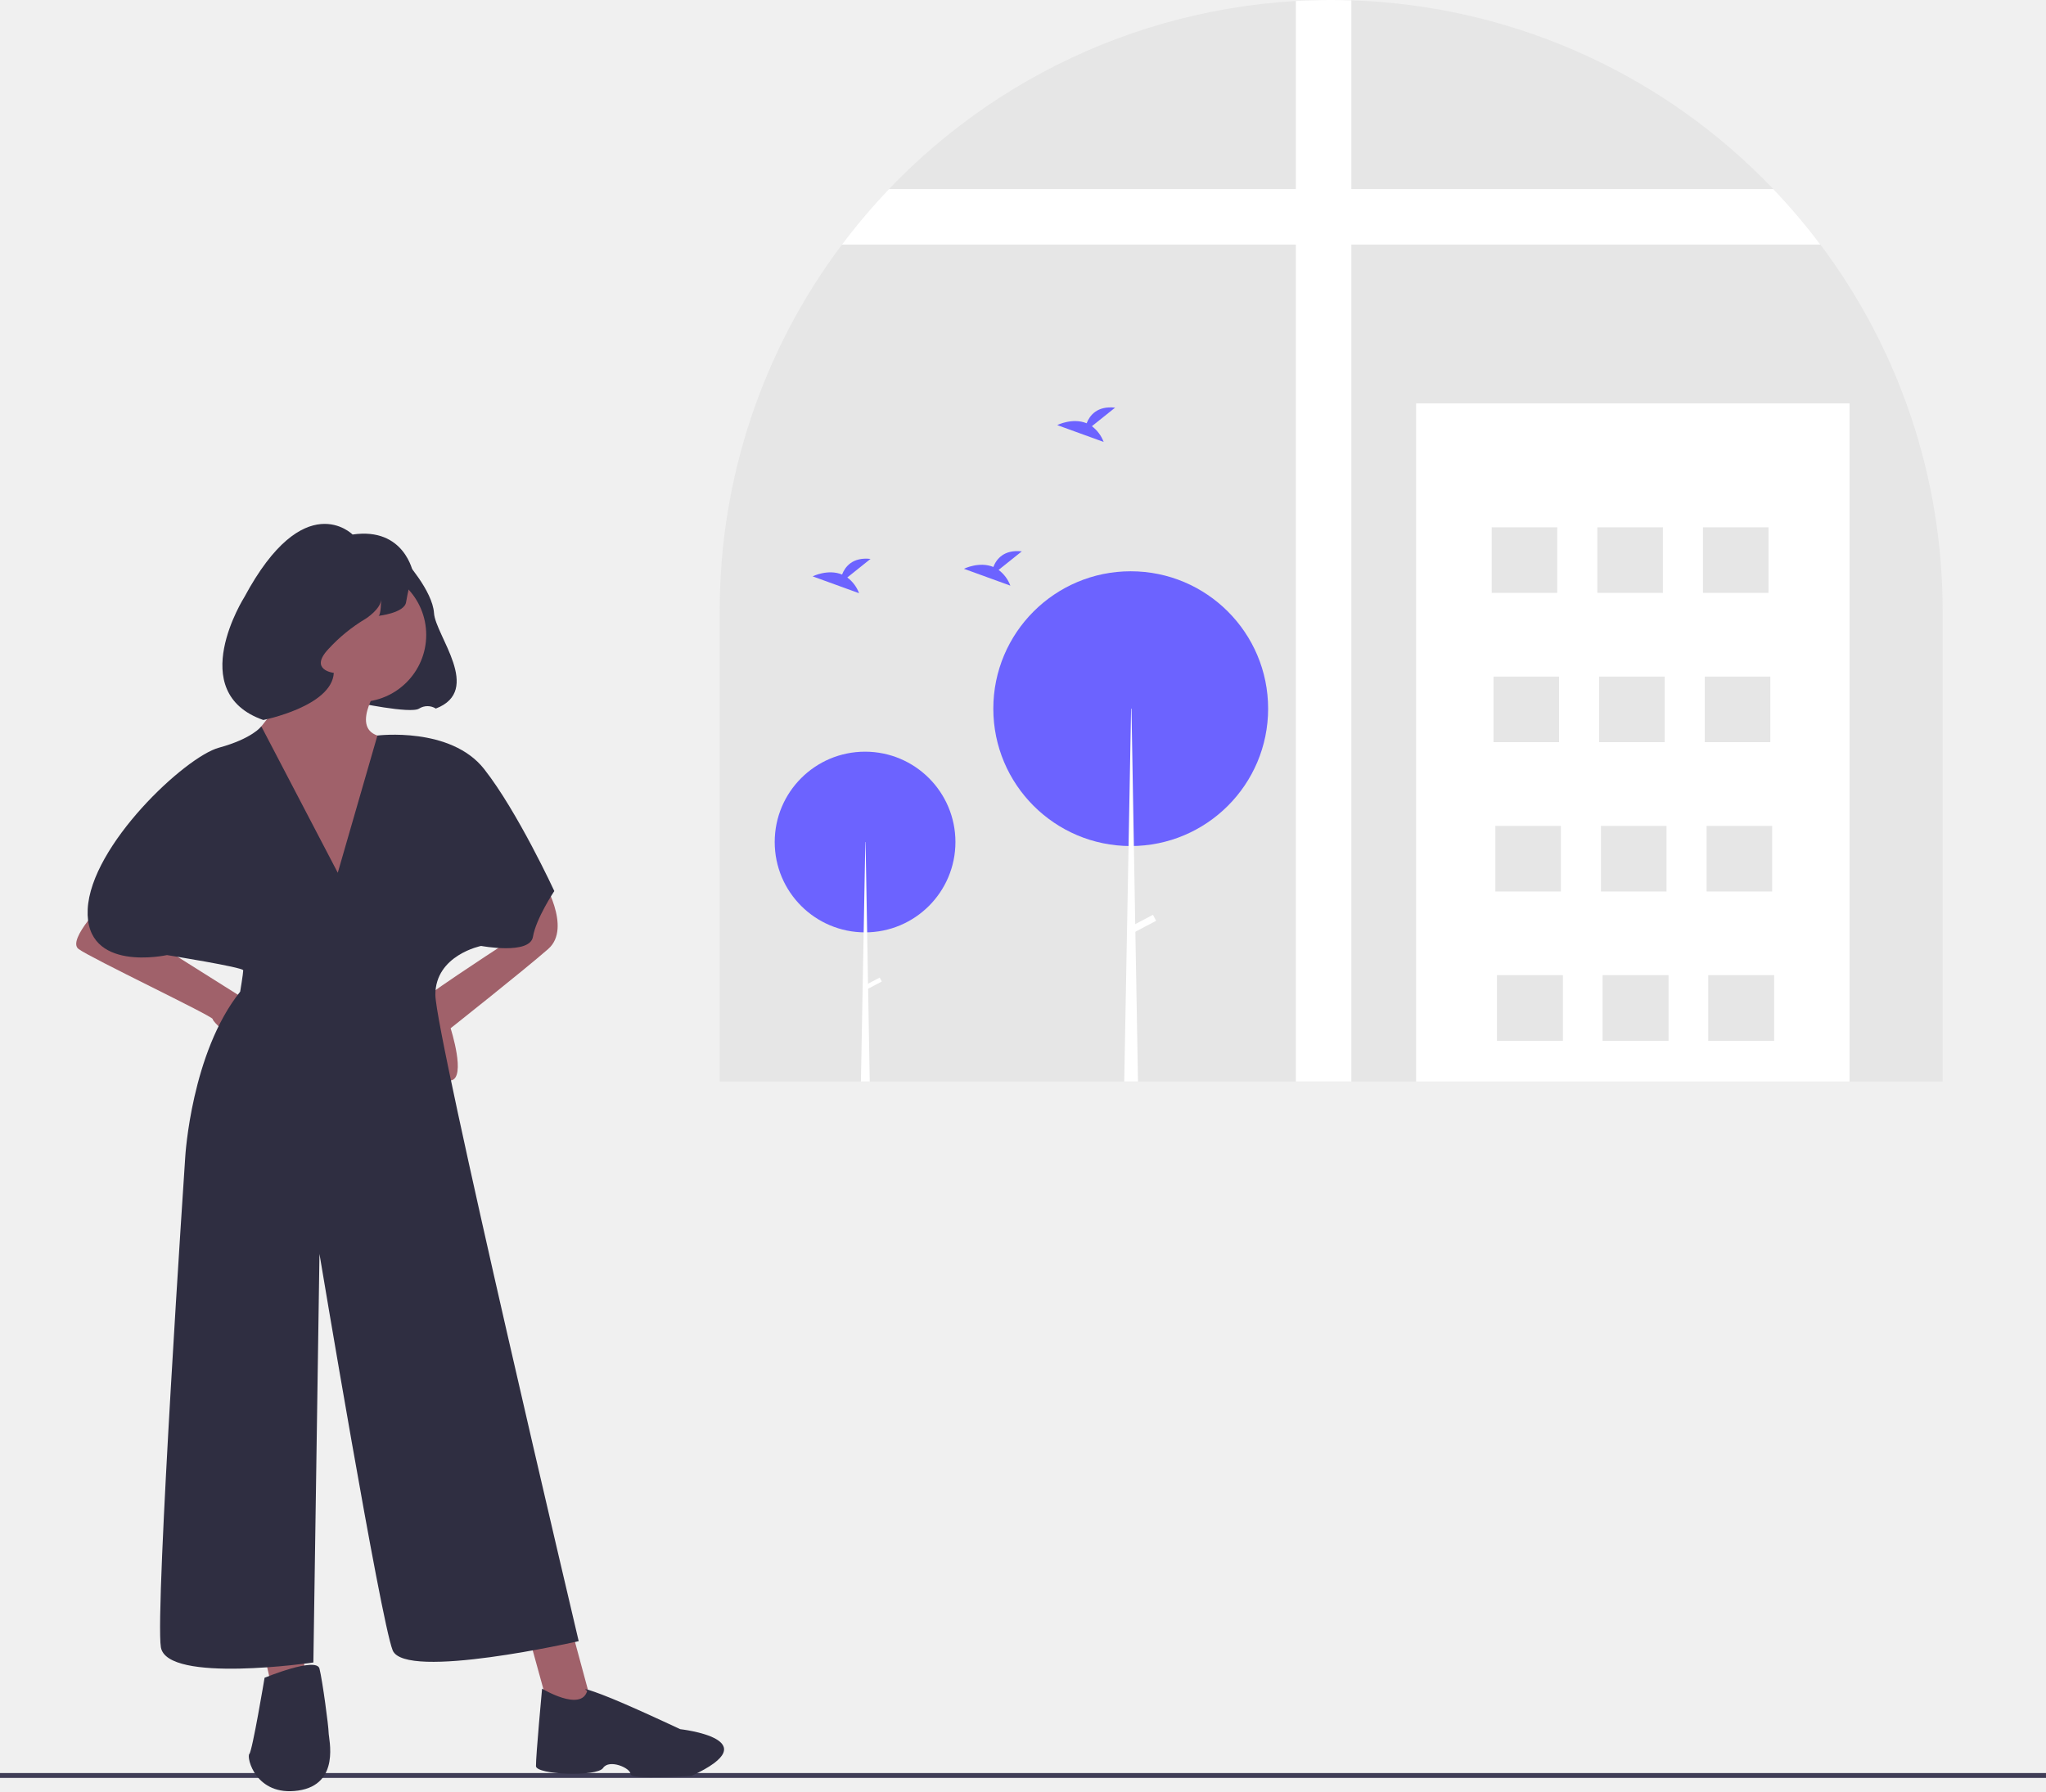
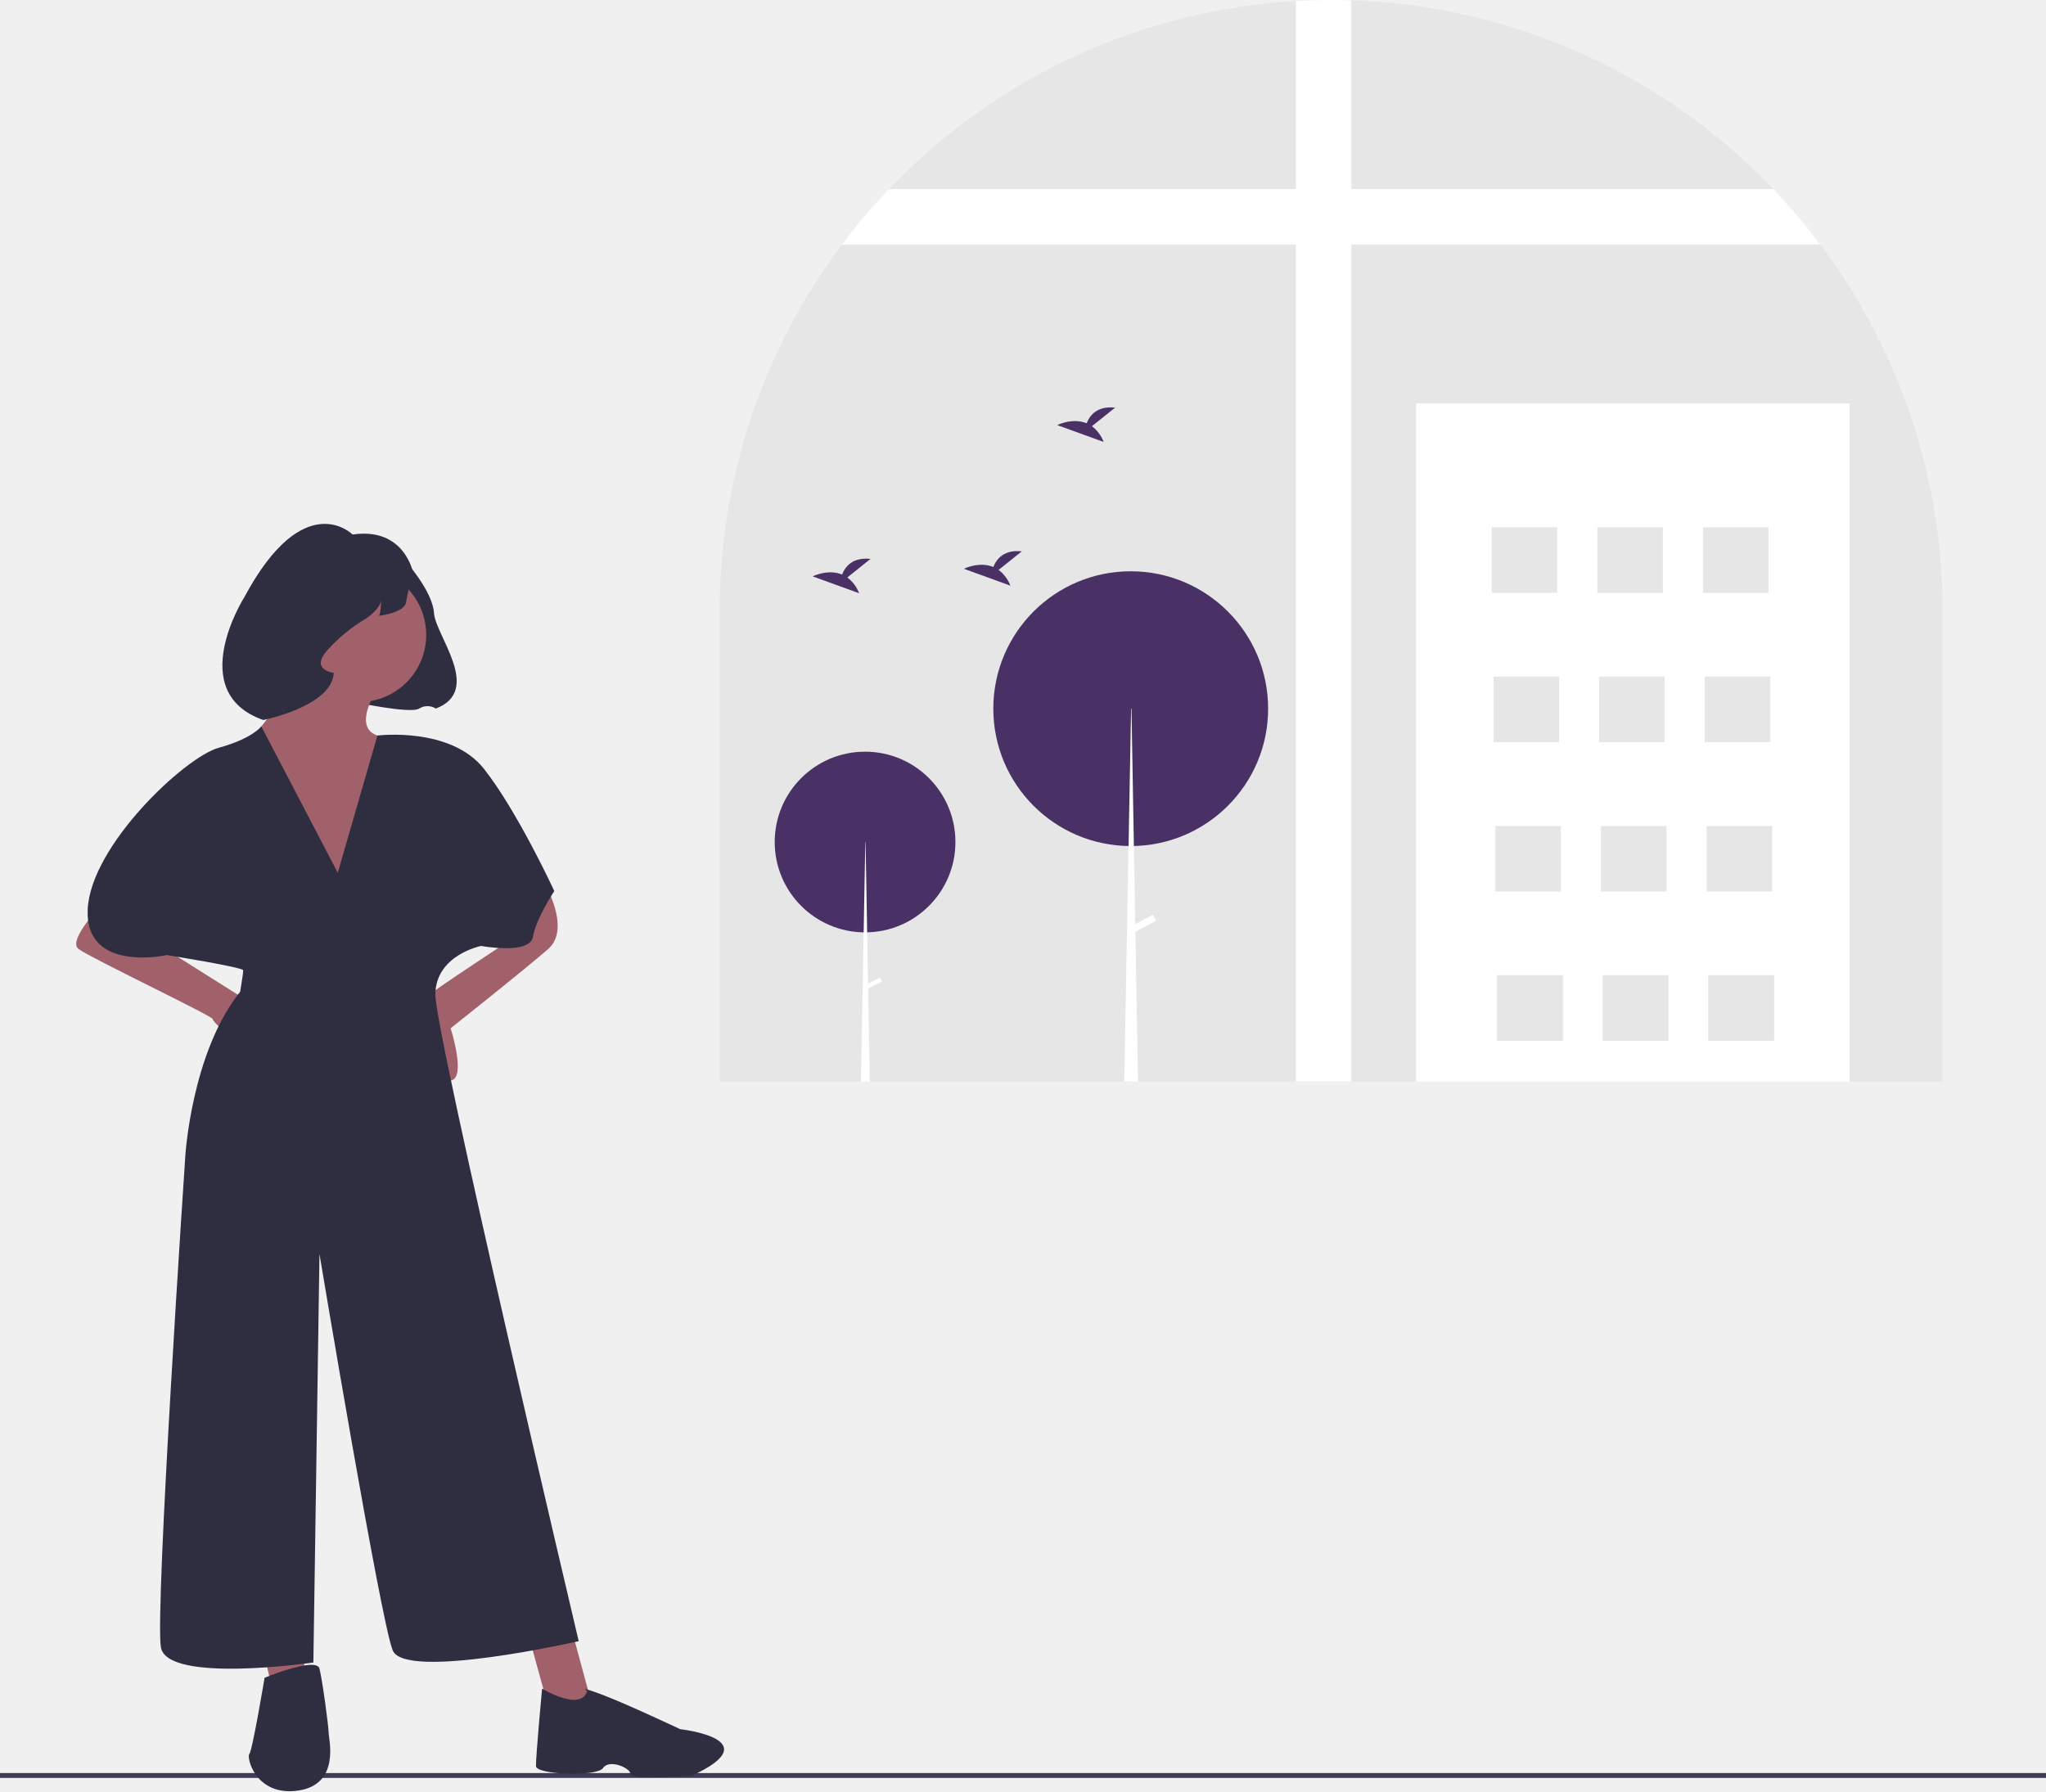
<svg xmlns="http://www.w3.org/2000/svg" data-name="Layer 1" width="840.5" height="735.953" viewBox="0 0 840.5 735.953">
  <rect y="728.492" width="840.5" height="2" fill="#3f3d56" />
  <path d="M977.787,333.217v193.18h-502.38v-193.18a249.991,249.991,0,0,1,50.23-150.72,251.155,251.155,0,0,1,186.46-100.06q7.185-.42,14.5-.41c2.77,0,5.54.04,8.28.14a250.354,250.354,0,0,1,169.33,73.43c1.36,1.36,2.69,2.73,4.03,4.11a253.053,253.053,0,0,1,19.32,22.79A250.056,250.056,0,0,1,977.787,333.217Z" transform="translate(-179.75 -82.02353)" fill="#e6e6e6" />
  <path d="M734.881,82.169v444.226H712.092V82.438q7.194-.419,14.502-.414C729.37,82.024,732.136,82.065,734.881,82.169Z" transform="translate(-179.75 -82.02353)" fill="#fff" />
  <path d="M927.555,182.499H525.632a251.944,251.944,0,0,1,19.318-22.788H908.237A251.944,251.944,0,0,1,927.555,182.499Z" transform="translate(-179.75 -82.02353)" fill="#fff" />
  <rect x="581.747" y="165.733" width="178.05" height="278.64" fill="#fff" />
  <rect x="612.793" y="216.656" width="26.932" height="26.932" fill="#e6e6e6" />
  <rect x="656.184" y="216.656" width="26.932" height="26.932" fill="#e6e6e6" />
  <rect x="699.574" y="216.656" width="26.932" height="26.932" fill="#e6e6e6" />
  <rect x="613.541" y="278.001" width="26.932" height="26.932" fill="#e6e6e6" />
  <rect x="656.932" y="278.001" width="26.932" height="26.932" fill="#e6e6e6" />
  <rect x="700.322" y="278.001" width="26.932" height="26.932" fill="#e6e6e6" />
  <rect x="614.289" y="339.347" width="26.932" height="26.932" fill="#e6e6e6" />
  <rect x="657.68" y="339.347" width="26.932" height="26.932" fill="#e6e6e6" />
  <rect x="701.071" y="339.347" width="26.932" height="26.932" fill="#e6e6e6" />
  <rect x="615.037" y="400.692" width="26.932" height="26.932" fill="#e6e6e6" />
  <rect x="658.428" y="400.692" width="26.932" height="26.932" fill="#e6e6e6" />
  <rect x="701.819" y="400.692" width="26.932" height="26.932" fill="#e6e6e6" />
  <rect x="615.037" y="400.692" width="26.932" height="26.932" fill="#e6e6e6" />
  <rect x="658.428" y="400.692" width="26.932" height="26.932" fill="#e6e6e6" />
  <rect x="701.819" y="400.692" width="26.932" height="26.932" fill="#e6e6e6" />
-   <circle cx="355.372" cy="345.962" r="37.119" fill="#6c63ff" />
+   <circle cx="355.372" cy="345.962" r="37.119" fill="#493165" />
  <polygon points="357.287 444.373 353.667 444.373 354.797 383.073 355.477 345.963 355.577 345.963 356.227 383.073 356.587 404.183 356.627 406.233 357.287 444.373" fill="#fff" />
  <rect x="537.569" y="482.644" width="1.836" height="6.934" transform="translate(538.0178 -298.8567) rotate(62.23413)" fill="#fff" />
-   <circle cx="464.502" cy="291.166" r="56.446" fill="#6c63ff" />
+   <circle cx="464.502" cy="291.166" r="56.446" fill="#493165" />
  <polygon points="467.487 444.373 461.837 444.373 463.007 380.763 463.617 347.603 464.657 291.163 464.817 291.163 465.797 347.593 466.357 379.703 466.417 382.823 467.487 444.373" fill="#fff" />
  <rect x="647.973" y="456.309" width="2.791" height="10.545" transform="translate(575.5382 -410.0744) rotate(62.23413)" fill="#fff" />
-   <path d="M527.829,319.29l9.536-7.627c-7.408-.817-10.451,3.223-11.697,6.42-5.787-2.403-12.087.746-12.087.746l19.079,6.926A14.437,14.437,0,0,0,527.829,319.29Z" transform="translate(-179.75 -82.02353)" fill="#6c63ff" />
-   <path d="M628.304,257.14l9.536-7.627c-7.408-.817-10.451,3.223-11.697,6.42-5.787-2.403-12.087.746-12.087.746l19.079,6.926A14.437,14.437,0,0,0,628.304,257.14Z" transform="translate(-179.75 -82.02353)" fill="#6c63ff" />
-   <path d="M589.979,316.183l9.536-7.627c-7.408-.817-10.451,3.223-11.697,6.42-5.787-2.403-12.087.746-12.087.746l19.079,6.926A14.437,14.437,0,0,0,589.979,316.183Z" transform="translate(-179.75 -82.02353)" fill="#6c63ff" />
+   <path d="M527.829,319.29l9.536-7.627c-7.408-.817-10.451,3.223-11.697,6.42-5.787-2.403-12.087.746-12.087.746l19.079,6.926A14.437,14.437,0,0,0,527.829,319.29Z" transform="translate(-179.75 -82.02353)" fill="#493165" />
+   <path d="M628.304,257.14l9.536-7.627c-7.408-.817-10.451,3.223-11.697,6.42-5.787-2.403-12.087.746-12.087.746l19.079,6.926A14.437,14.437,0,0,0,628.304,257.14Z" transform="translate(-179.75 -82.02353)" fill="#493165" />
+   <path d="M589.979,316.183l9.536-7.627c-7.408-.817-10.451,3.223-11.697,6.42-5.787-2.403-12.087.746-12.087.746l19.079,6.926A14.437,14.437,0,0,0,589.979,316.183Z" transform="translate(-179.75 -82.02353)" fill="#493165" />
  <path d="M325.545,370.514s22.962,4.917,26.39,2.632a6.45,6.45,0,0,1,6.856,0c19.426-7.428-.178-30.079-.749-39.221s-11.998-21.712-11.998-21.712Z" transform="translate(-179.75 -82.02353)" fill="#2f2e41" />
  <path d="M304.726,349.151c0,12.528-25.057,40.091-25.057,40.091l47.608,73.918s18.793-75.171,7.517-78.929,1.253-21.298,1.253-21.298Z" transform="translate(-179.75 -82.02353)" fill="#a0616a" />
  <path d="M249.601,473.183l33.827,21.298-8.77,13.781s-7.517-6.264-7.517-7.517-50.114-25.057-55.125-28.815,11.276-20.046,11.276-20.046Z" transform="translate(-179.75 -82.02353)" fill="#a0616a" />
  <path d="M384.462,471.513s-33.381,21.715-34.633,24.22,8.77,31.321,15.177,30.22-.143-21.45-.143-21.45,30.068-23.804,40.091-32.574-2.506-28.815-2.506-28.815Z" transform="translate(-179.75 -82.02353)" fill="#a0616a" />
  <polygon points="217.932 674.792 225.493 702.224 243.47 701.475 234.218 667.276 217.932 674.792" fill="#a0616a" />
  <polygon points="106.183 669.291 112.447 696.853 124.976 696.853 124.976 669.291 106.183 669.291" fill="#a0616a" />
  <circle cx="147.527" cy="260.863" r="27.563" fill="#a0616a" />
  <path d="M287.103,380.473s-3.676,5.011-17.457,8.769-52.62,40.091-53.872,66.401,32.574,18.793,32.574,18.793,31.321,5.011,31.321,6.264-1.253,8.77-1.253,8.77c-20.046,25.057-22.551,67.654-22.551,67.654s-12.528,186.674-10.023,201.708,62.642,6.264,62.642,6.264L310.99,597.214S336.047,747.556,341.058,760.084s76.424-3.759,76.424-3.759-58.884-249.316-58.884-265.603,18.793-20.046,18.793-20.046,20.045,3.759,21.298-3.759,8.77-18.793,8.77-18.793-15.034-32.574-28.815-50.114S334.794,384.231,334.794,384.231l-16.287,56.378Z" transform="translate(-179.75 -82.02353)" fill="#2f2e41" />
  <path d="M402.434,775.841s-2.584,27.877-2.506,31.838c.07,3.535,25.07,4.508,27.576.749s11.276,0,11.276,2.506,25.057.736,25.057.736c32.574-15.034-4.662-19.182-4.662-19.182s-22.187-10.474-32.209-14.232-5.992-1.498-5.992-1.498C418.467,785.527,402.434,775.841,402.434,775.841Z" transform="translate(-179.75 -82.02353)" fill="#2f2e41" />
  <path d="M282.175,802.681c-1.253,1.253,2.506,17.54,20.046,15.034s12.528-21.298,12.528-23.804-2.506-21.298-3.759-26.31-22.551,3.759-22.551,3.759S283.427,801.428,282.175,802.681Z" transform="translate(-179.75 -82.02353)" fill="#2f2e41" />
  <path d="M349.443,317.355A93.126,93.126,0,0,0,346.586,329.354c-.571,4.571-11.427,5.714-11.427,5.714,1.143,0,1.143-6.856,1.143-6.856,0,3.999-6.285,7.999-6.285,7.999A67.492,67.492,0,0,0,314.59,348.78c-7.999,8.57,2.285,9.713,2.285,9.713-.771,13.774-28.968,19.356-28.968,19.356-32.567-11.427-7.757-50.526-7.757-50.526,24.568-45.709,44.439-25.68,44.439-25.68C346.015,298.501,349.443,317.355,349.443,317.355Z" transform="translate(-179.75 -82.02353)" fill="#2f2e41" />
</svg>
